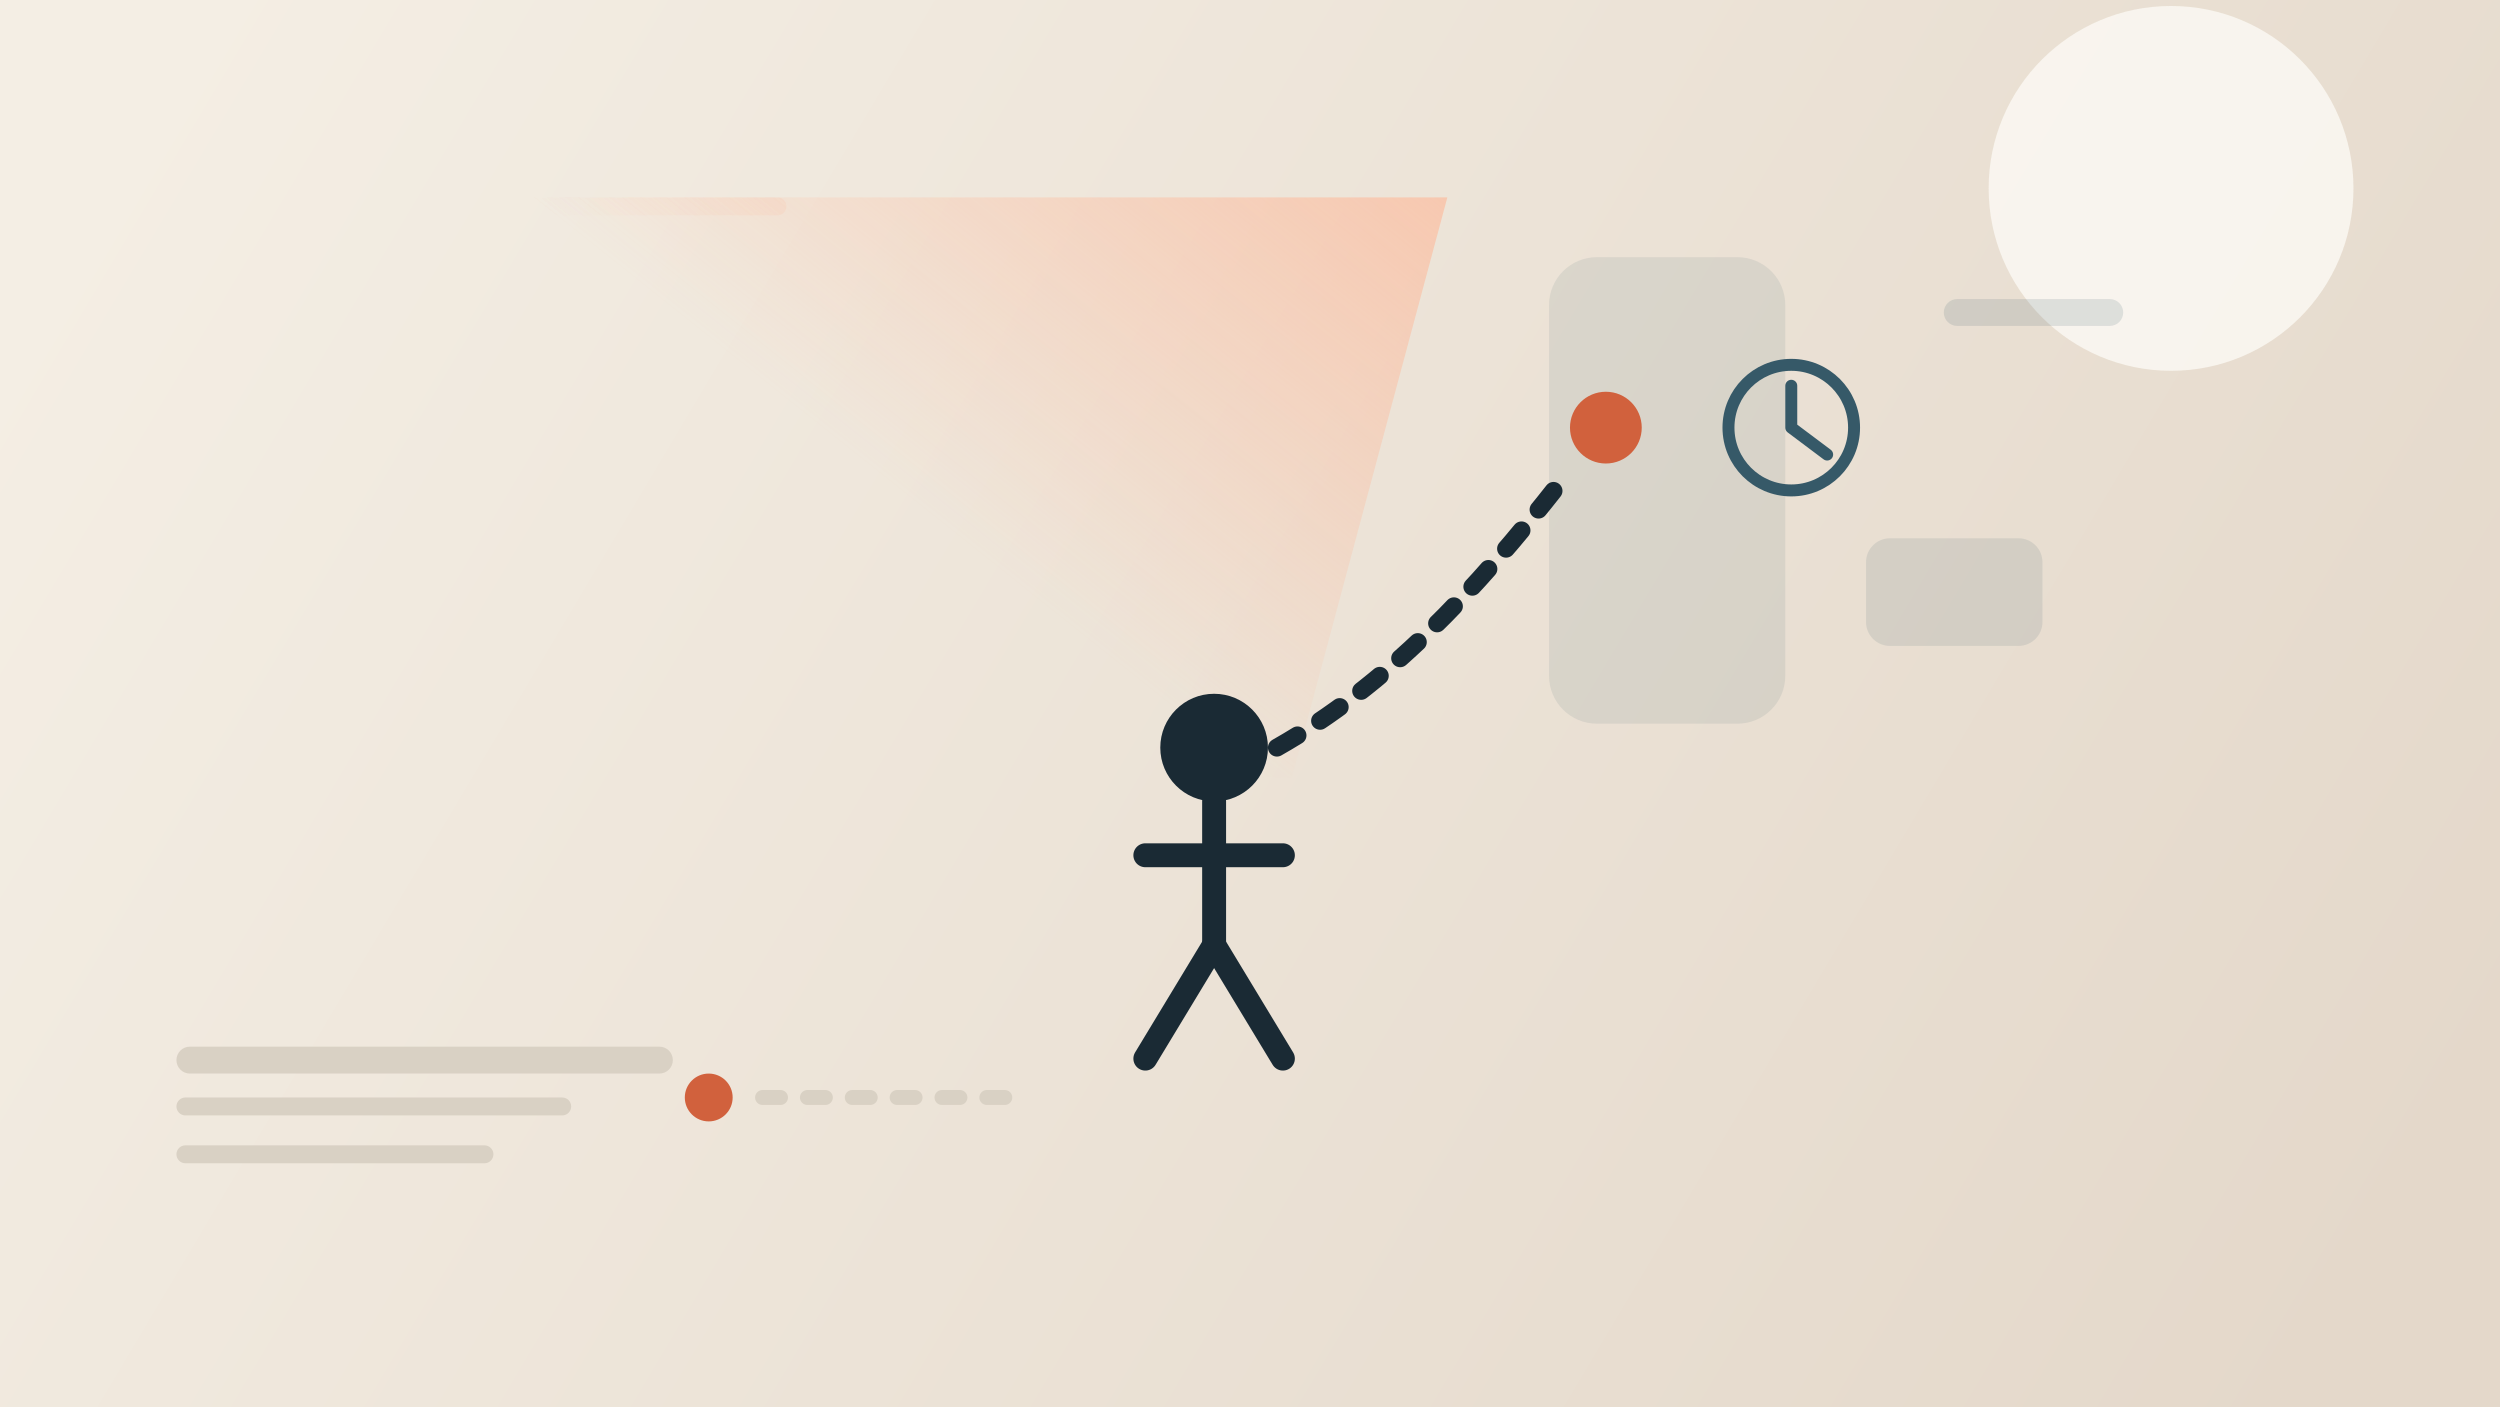
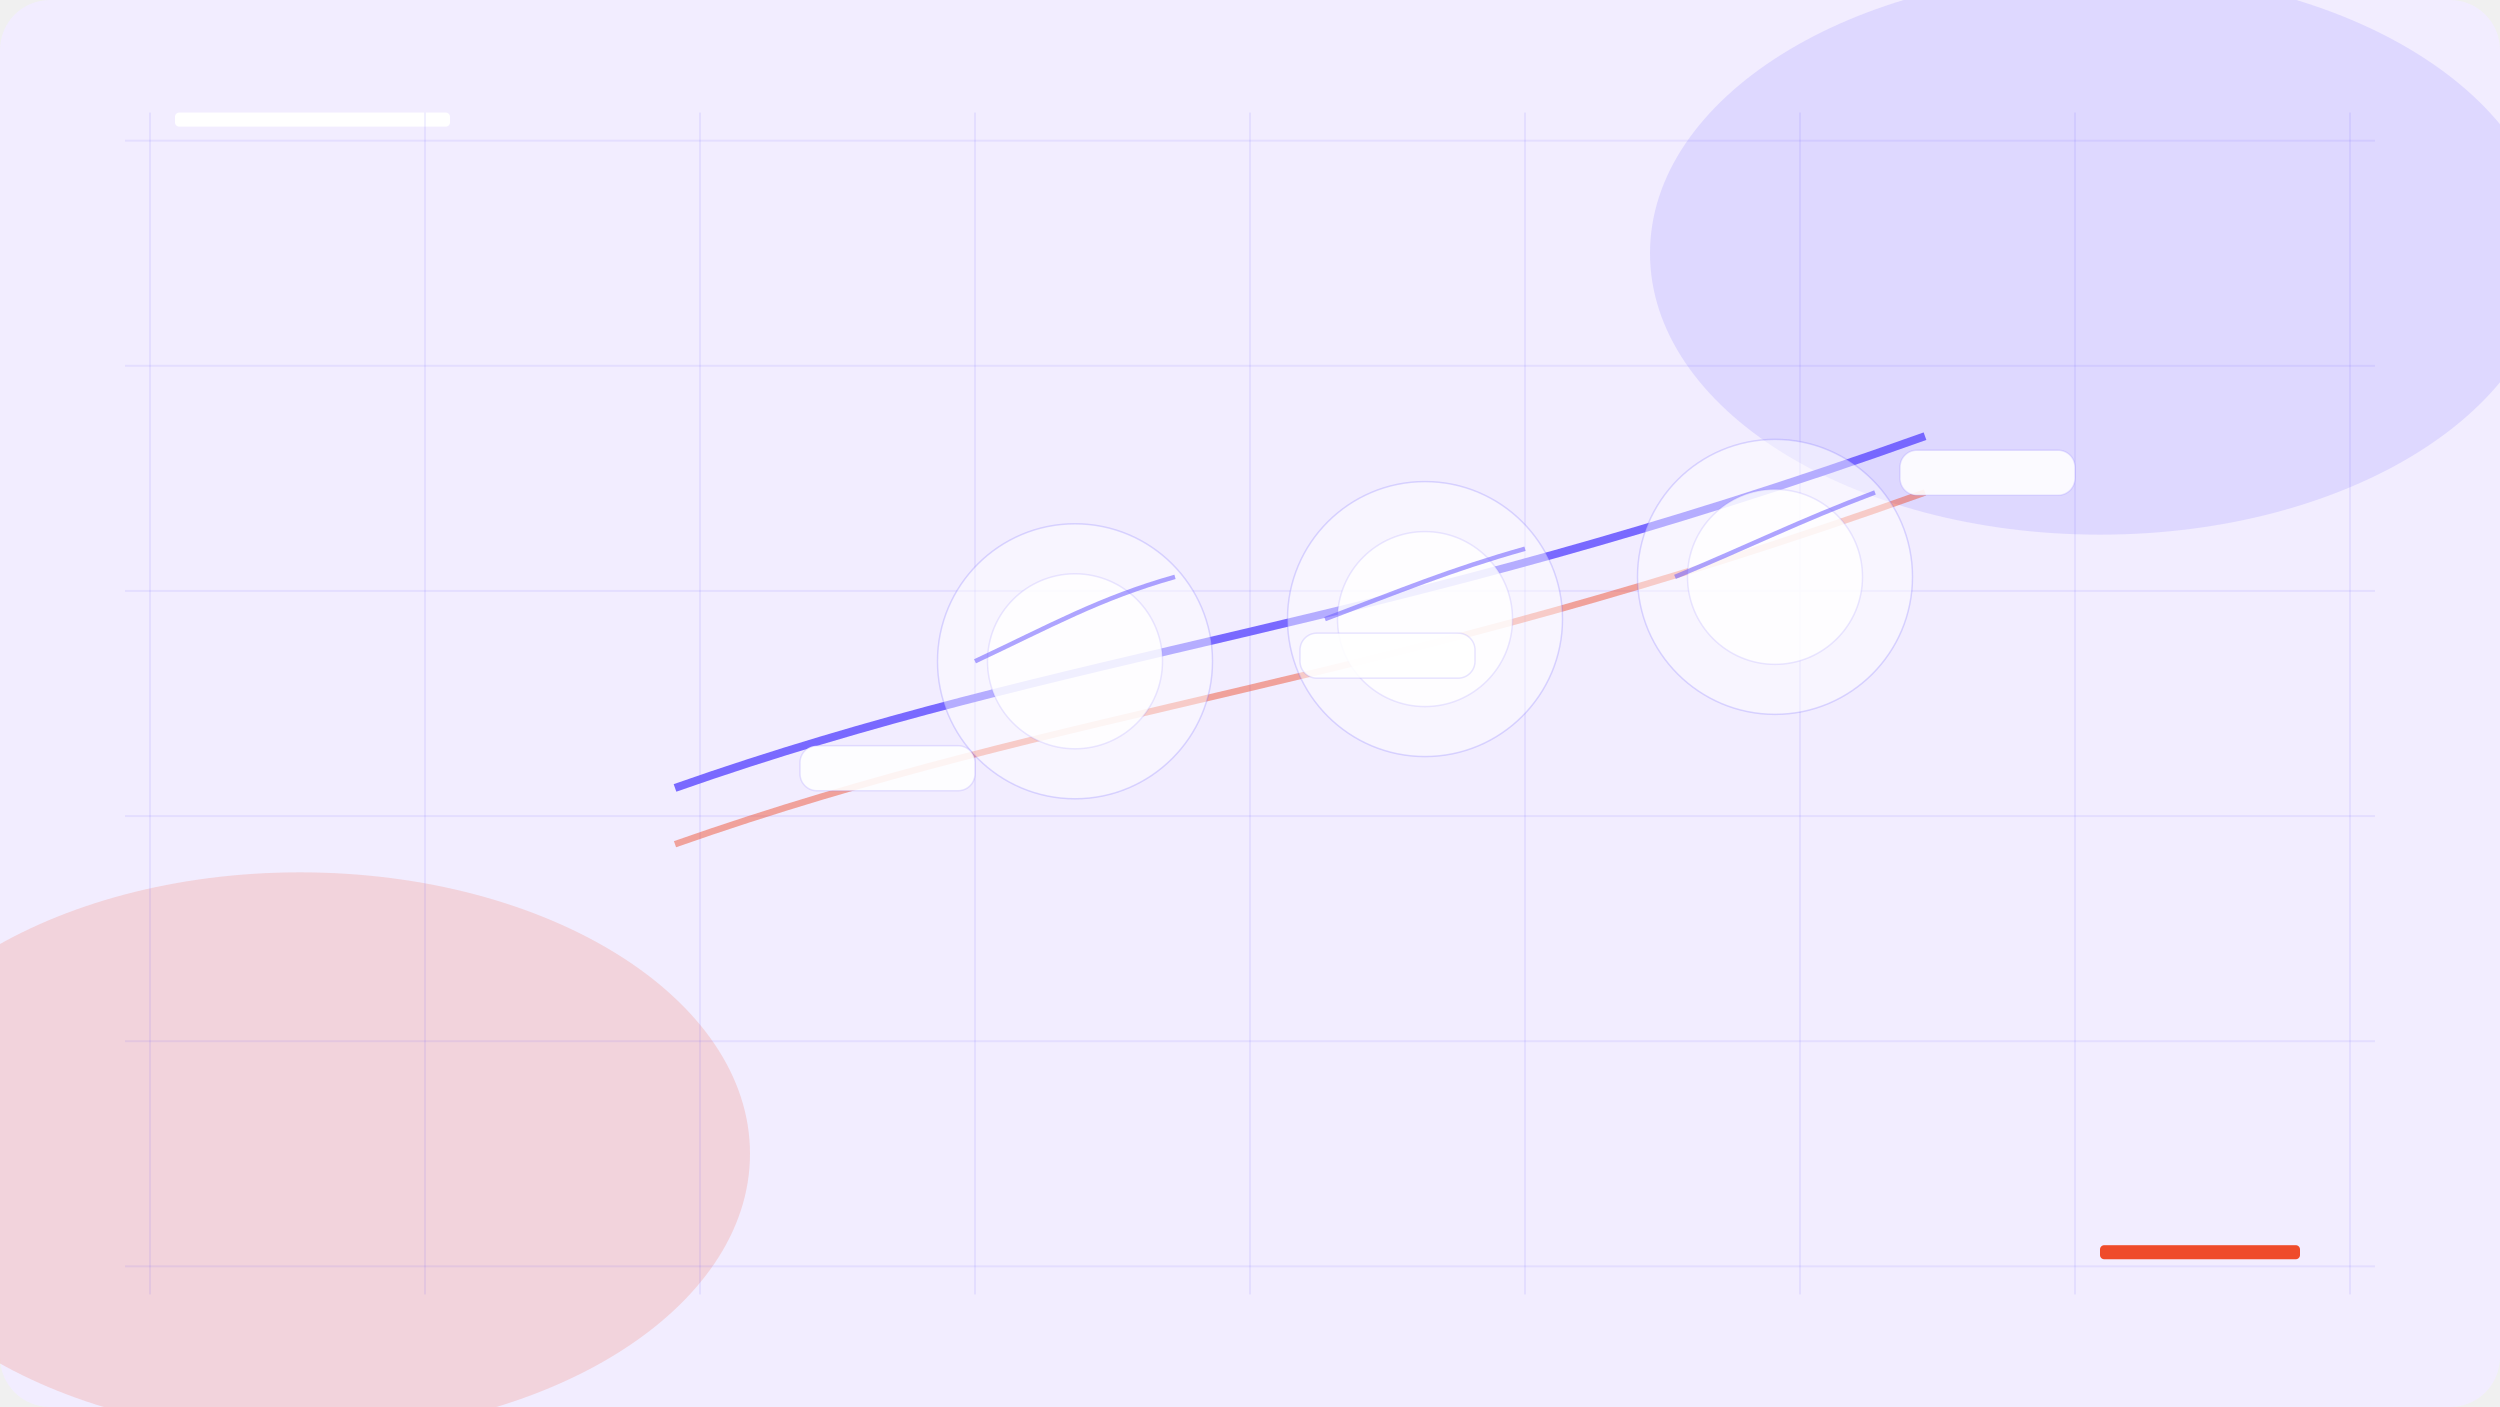
<svg xmlns="http://www.w3.org/2000/svg" width="1672" height="941" viewBox="0 0 1672 941" fill="none">
  <defs>
-     <linearGradient id="bg" x1="110" y1="42" x2="1558" y2="904" gradientUnits="userSpaceOnUse">
-       <stop stop-color="#F4EEE4" />
-       <stop offset="1" stop-color="#E4D8CA" />
-     </linearGradient>
-     <linearGradient id="beam" x1="1140" y1="146" x2="842" y2="520" gradientUnits="userSpaceOnUse">
-       <stop stop-color="#FFB493" stop-opacity="0.72" />
-       <stop offset="1" stop-color="#FFB493" stop-opacity="0" />
+     <linearGradient id="bg" x1="0" y1="0" x2="1672" y2="941">
+       <stop offset="0%" stop-color="#F2EDFF" />
+       <stop offset="100%" stop-color="#E7E0FF" />
    </linearGradient>
  </defs>
-   <rect width="1672" height="941" fill="url(#bg)" />
-   <circle cx="1452" cy="126" r="122" fill="#FAF7F1" opacity="0.88" />
-   <rect x="118" y="132" width="408" height="12" rx="6" fill="url(#beam)" />
-   <path d="M118 132H526L968 132L864 520H118V132Z" fill="url(#beam)" />
-   <rect x="1040" y="176" width="150" height="304" rx="28" fill="#365968" opacity="0.1" stroke="#365968" stroke-width="8" />
-   <circle cx="1198" cy="286" r="42" stroke="#365968" stroke-width="8" />
-   <path d="M1198 258V286L1222 304" stroke="#365968" stroke-width="8" stroke-linecap="round" stroke-linejoin="round" />
-   <rect x="1248" y="360" width="118" height="72" rx="16" fill="#365968" opacity="0.12" />
-   <rect x="1300" y="200" width="120" height="18" rx="9" fill="#365968" opacity="0.14" />
-   <circle cx="812" cy="500" r="36" fill="#1A2A34" />
-   <path d="M812 536V632" stroke="#1A2A34" stroke-width="16" stroke-linecap="round" />
-   <path d="M766 572L858 572" stroke="#1A2A34" stroke-width="16" stroke-linecap="round" />
-   <path d="M812 632L766 708" stroke="#1A2A34" stroke-width="16" stroke-linecap="round" />
-   <path d="M812 632L858 708" stroke="#1A2A34" stroke-width="16" stroke-linecap="round" />
-   <path d="M854 500C928 458 986 396 1044 322" stroke="#1A2A34" stroke-width="12" stroke-linecap="round" stroke-dasharray="16 18" />
-   <circle cx="1074" cy="286" r="24" fill="#D1613D" />
-   <rect x="118" y="700" width="332" height="18" rx="9" fill="#D9D1C4" />
-   <rect x="118" y="734" width="264" height="12" rx="6" fill="#D9D1C4" />
-   <rect x="118" y="766" width="212" height="12" rx="6" fill="#D9D1C4" />
-   <circle cx="474" cy="734" r="16" fill="#D1613D" />
-   <path d="M510 734H688" stroke="#D9D1C4" stroke-width="10" stroke-linecap="round" stroke-dasharray="12 18" />
+   <rect width="1672" height="941" rx="33.44" fill="url(#bg)" />
+   <ellipse cx="1404.48" cy="169.38" rx="300.96" ry="188.2" fill="rgba(71,54,254,0.11)" />
+   <ellipse cx="200.64" cy="771.62" rx="300.96" ry="188.2" fill="rgba(239,69,35,0.16)" />
+   <rect x="117.04" y="75.28" width="183.92" height="9.41" rx="2.823" fill="#FFFFFF" />
+   <rect x="1404.48" y="832.785" width="133.76" height="9.41" rx="2.823" fill="rgba(239,69,35,0.96)" />
+   <g>
+     <line x1="100.32" y1="75.28" x2="100.32" y2="865.72" stroke="rgba(71,54,254,0.08)" stroke-width="1.338" />
+     <line x1="284.24" y1="75.28" x2="284.24" y2="865.72" stroke="rgba(71,54,254,0.08)" stroke-width="1.338" />
+     <line x1="468.16" y1="75.28" x2="468.16" y2="865.72" stroke="rgba(71,54,254,0.08)" stroke-width="1.338" />
+     <line x1="652.08" y1="75.28" x2="652.08" y2="865.72" stroke="rgba(71,54,254,0.08)" stroke-width="1.338" />
+     <line x1="836" y1="75.28" x2="836" y2="865.72" stroke="rgba(71,54,254,0.08)" stroke-width="1.338" />
+     <line x1="1019.92" y1="75.28" x2="1019.92" y2="865.72" stroke="rgba(71,54,254,0.08)" stroke-width="1.338" />
+     <line x1="1203.84" y1="75.28" x2="1203.84" y2="865.72" stroke="rgba(71,54,254,0.08)" stroke-width="1.338" />
+     <line x1="1387.76" y1="75.28" x2="1387.76" y2="865.72" stroke="rgba(71,54,254,0.08)" stroke-width="1.338" />
+     <line x1="1571.68" y1="75.28" x2="1571.68" y2="865.72" stroke="rgba(71,54,254,0.08)" stroke-width="1.338" />
+     <line x1="83.6" y1="94.1" x2="1588.4" y2="94.1" stroke="rgba(71,54,254,0.08)" stroke-width="1.338" />
+     <line x1="83.6" y1="244.66" x2="1588.4" y2="244.66" stroke="rgba(71,54,254,0.08)" stroke-width="1.338" />
+     <line x1="83.6" y1="395.22" x2="1588.4" y2="395.22" stroke="rgba(71,54,254,0.08)" stroke-width="1.338" />
+     <line x1="83.6" y1="545.78" x2="1588.4" y2="545.78" stroke="rgba(71,54,254,0.08)" stroke-width="1.338" />
+     <line x1="83.6" y1="696.34" x2="1588.4" y2="696.34" stroke="rgba(71,54,254,0.08)" stroke-width="1.338" />
+     <line x1="83.6" y1="846.9" x2="1588.4" y2="846.9" stroke="rgba(71,54,254,0.08)" stroke-width="1.338" />
+   </g>
+   <g>
+     <path d="M 451.44 526.96 C 718.96 432.86, 919.6 423.45, 1287.44 291.71" stroke="rgba(108,91,255,0.9)" stroke-width="5.35" />
+     <path d="M 451.44 564.6 C 718.96 470.5, 919.6 461.09, 1287.44 329.35" stroke="rgba(239,69,35,0.45)" stroke-width="4.347" />
+     <circle cx="718.96" cy="442.27" r="91.96" fill="rgba(255,255,255,0.45)" stroke="rgba(108,91,255,0.22)" />
+     <circle cx="718.96" cy="442.27" r="58.52" fill="rgba(255,255,255,0.8)" stroke="rgba(108,91,255,0.14)" />
+     <circle cx="953.04" cy="414.04" r="91.96" fill="rgba(255,255,255,0.45)" stroke="rgba(108,91,255,0.22)" />
+     <circle cx="953.04" cy="414.04" r="58.52" fill="rgba(255,255,255,0.8)" stroke="rgba(108,91,255,0.14)" />
+     <circle cx="1187.12" cy="385.81" r="91.96" fill="rgba(255,255,255,0.45)" stroke="rgba(108,91,255,0.22)" />
+     <circle cx="1187.12" cy="385.81" r="58.52" fill="rgba(255,255,255,0.8)" stroke="rgba(108,91,255,0.14)" />
+     <path d="M 652.08 442.27 C 702.24 418.745, 735.68 399.925, 785.84 385.81" stroke="rgba(108,91,255,0.55)" stroke-width="3.01" />
+     <path d="M 886.16 414.04 C 936.32 395.22, 969.76 381.105, 1019.92 366.99" stroke="rgba(108,91,255,0.55)" stroke-width="3.01" />
+     <path d="M 1120.24 385.81 C 1170.4 365.108, 1203.84 348.17, 1254 329.35" stroke="rgba(108,91,255,0.55)" stroke-width="3.01" />
+     <rect x="535.04" y="498.73" width="117.04" height="30.112" rx="11.292" fill="rgba(255,255,255,0.88)" stroke="rgba(108,91,255,0.16)" />
+     <rect x="869.44" y="423.45" width="117.04" height="30.112" rx="11.292" fill="rgba(255,255,255,0.88)" stroke="rgba(108,91,255,0.16)" />
+     <rect x="1270.72" y="301.12" width="117.04" height="30.112" rx="11.292" fill="rgba(255,255,255,0.88)" stroke="rgba(108,91,255,0.16)" />
+   </g>
</svg>
